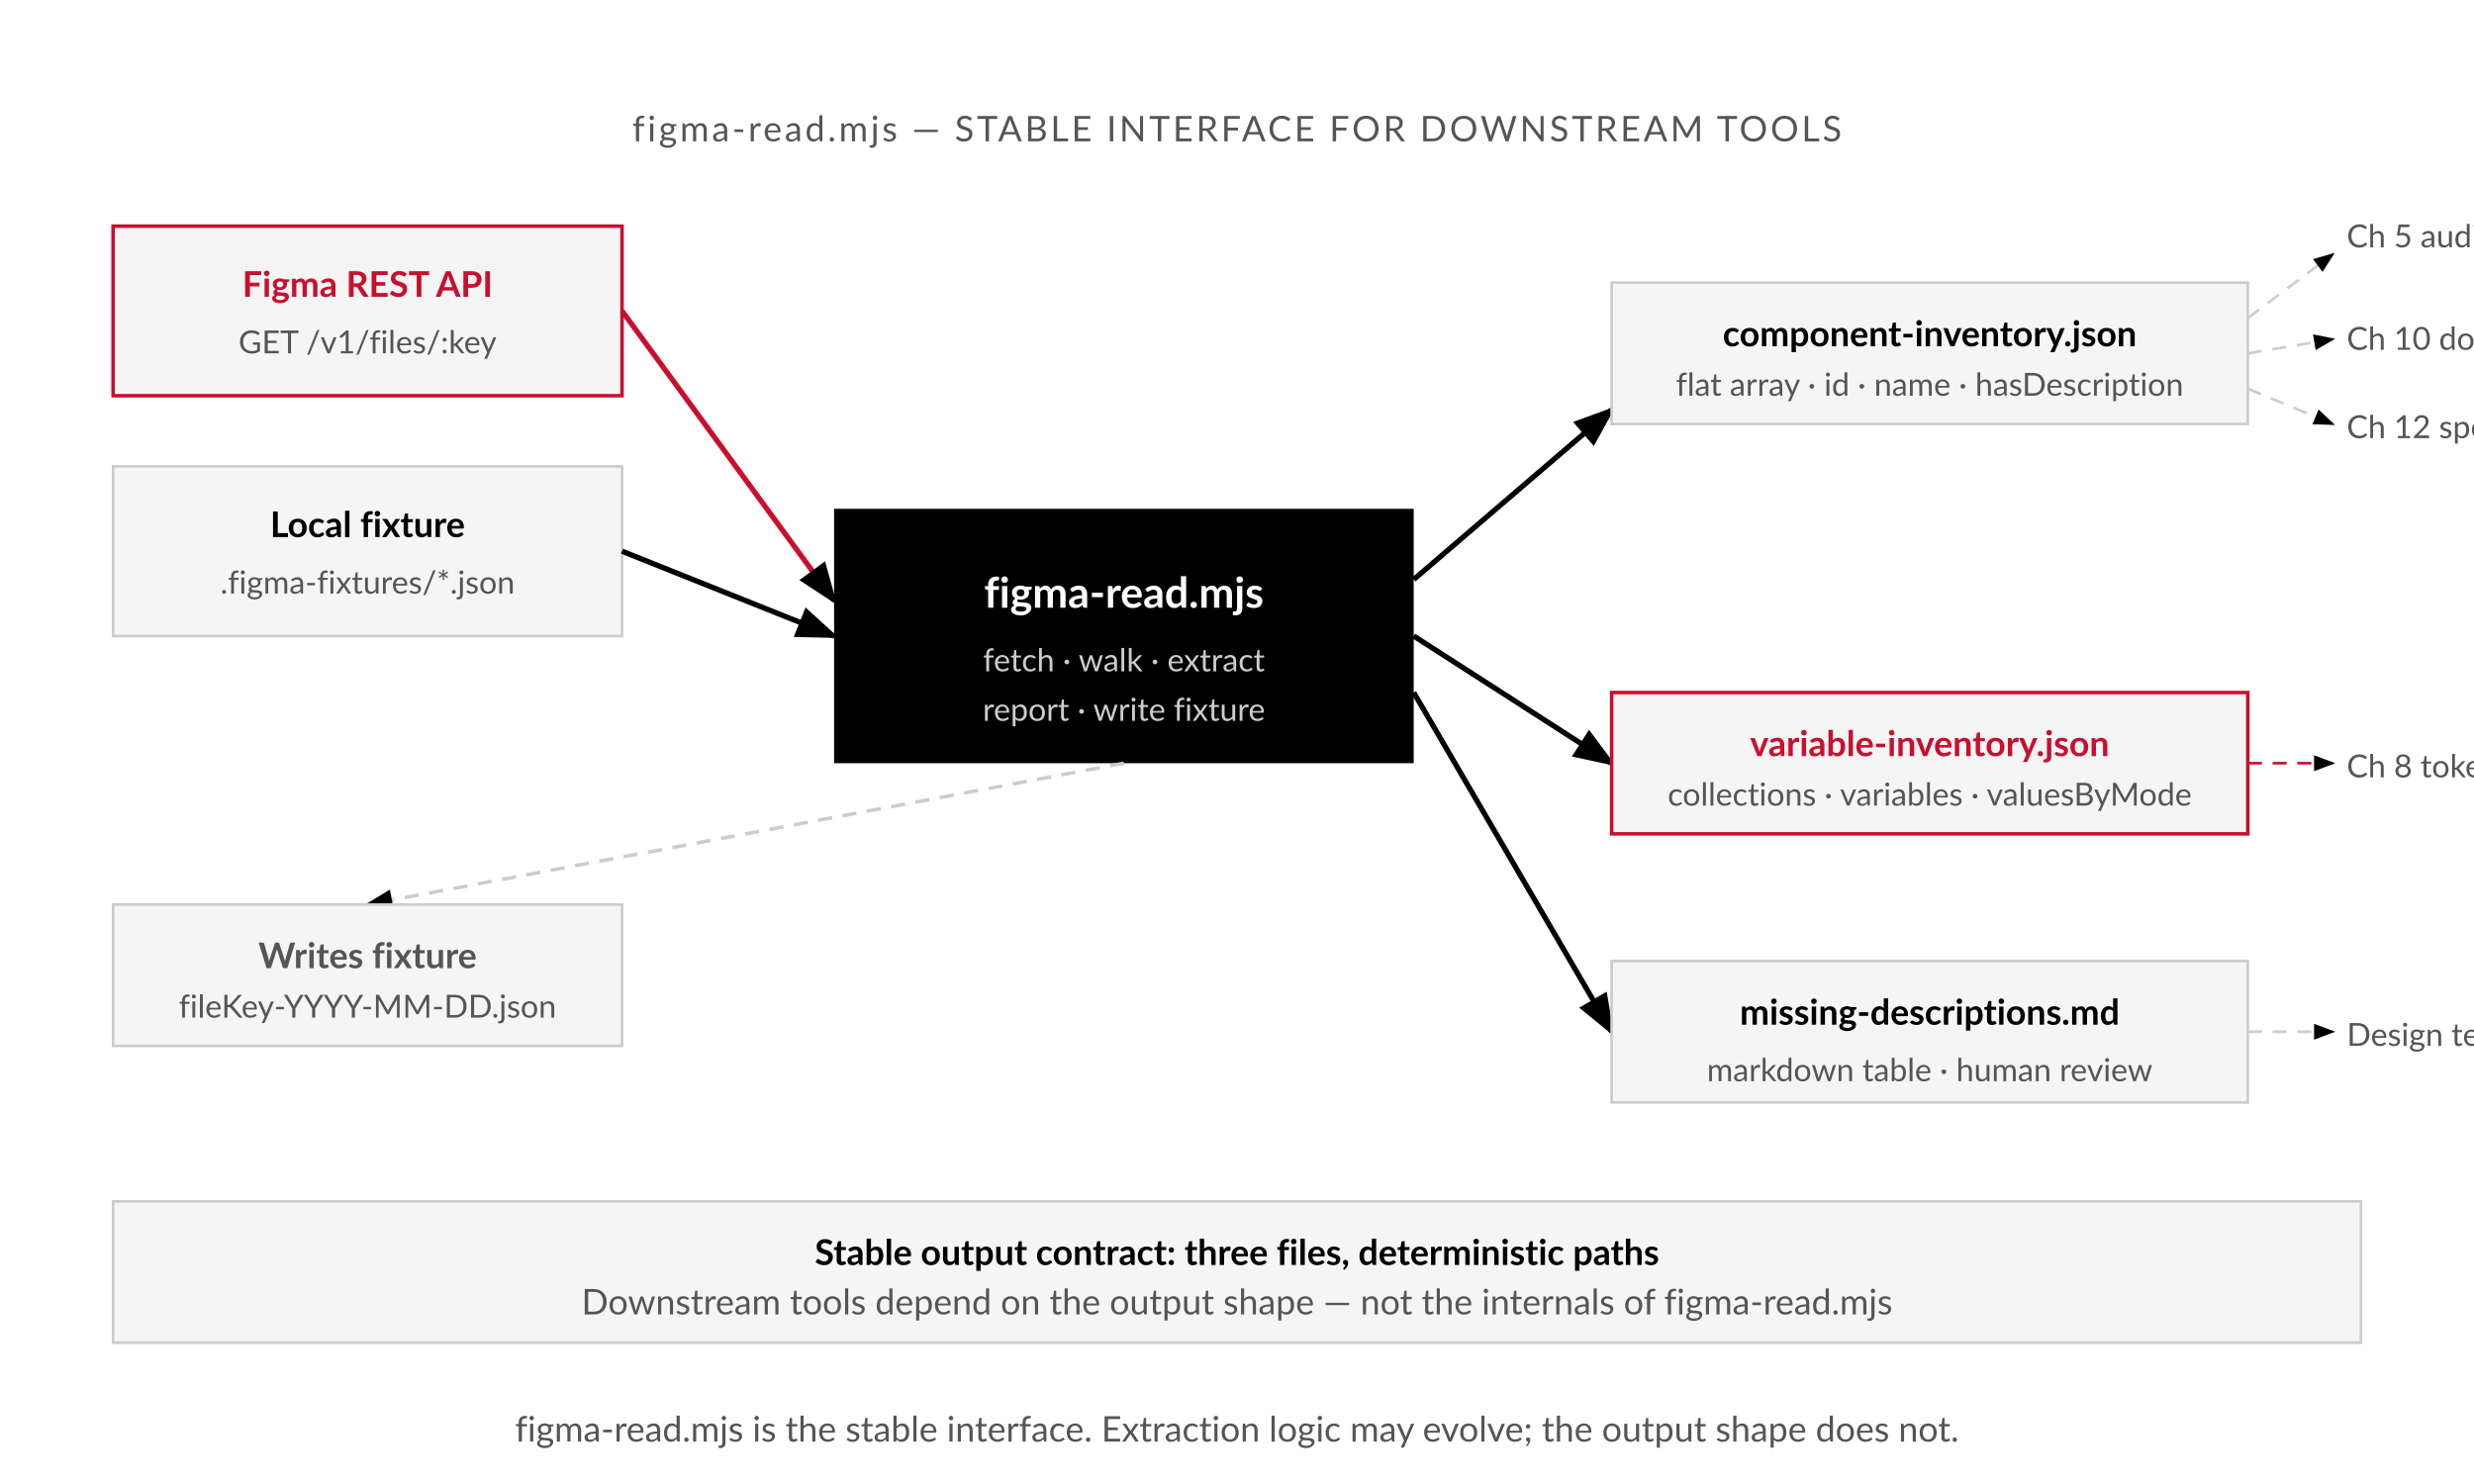
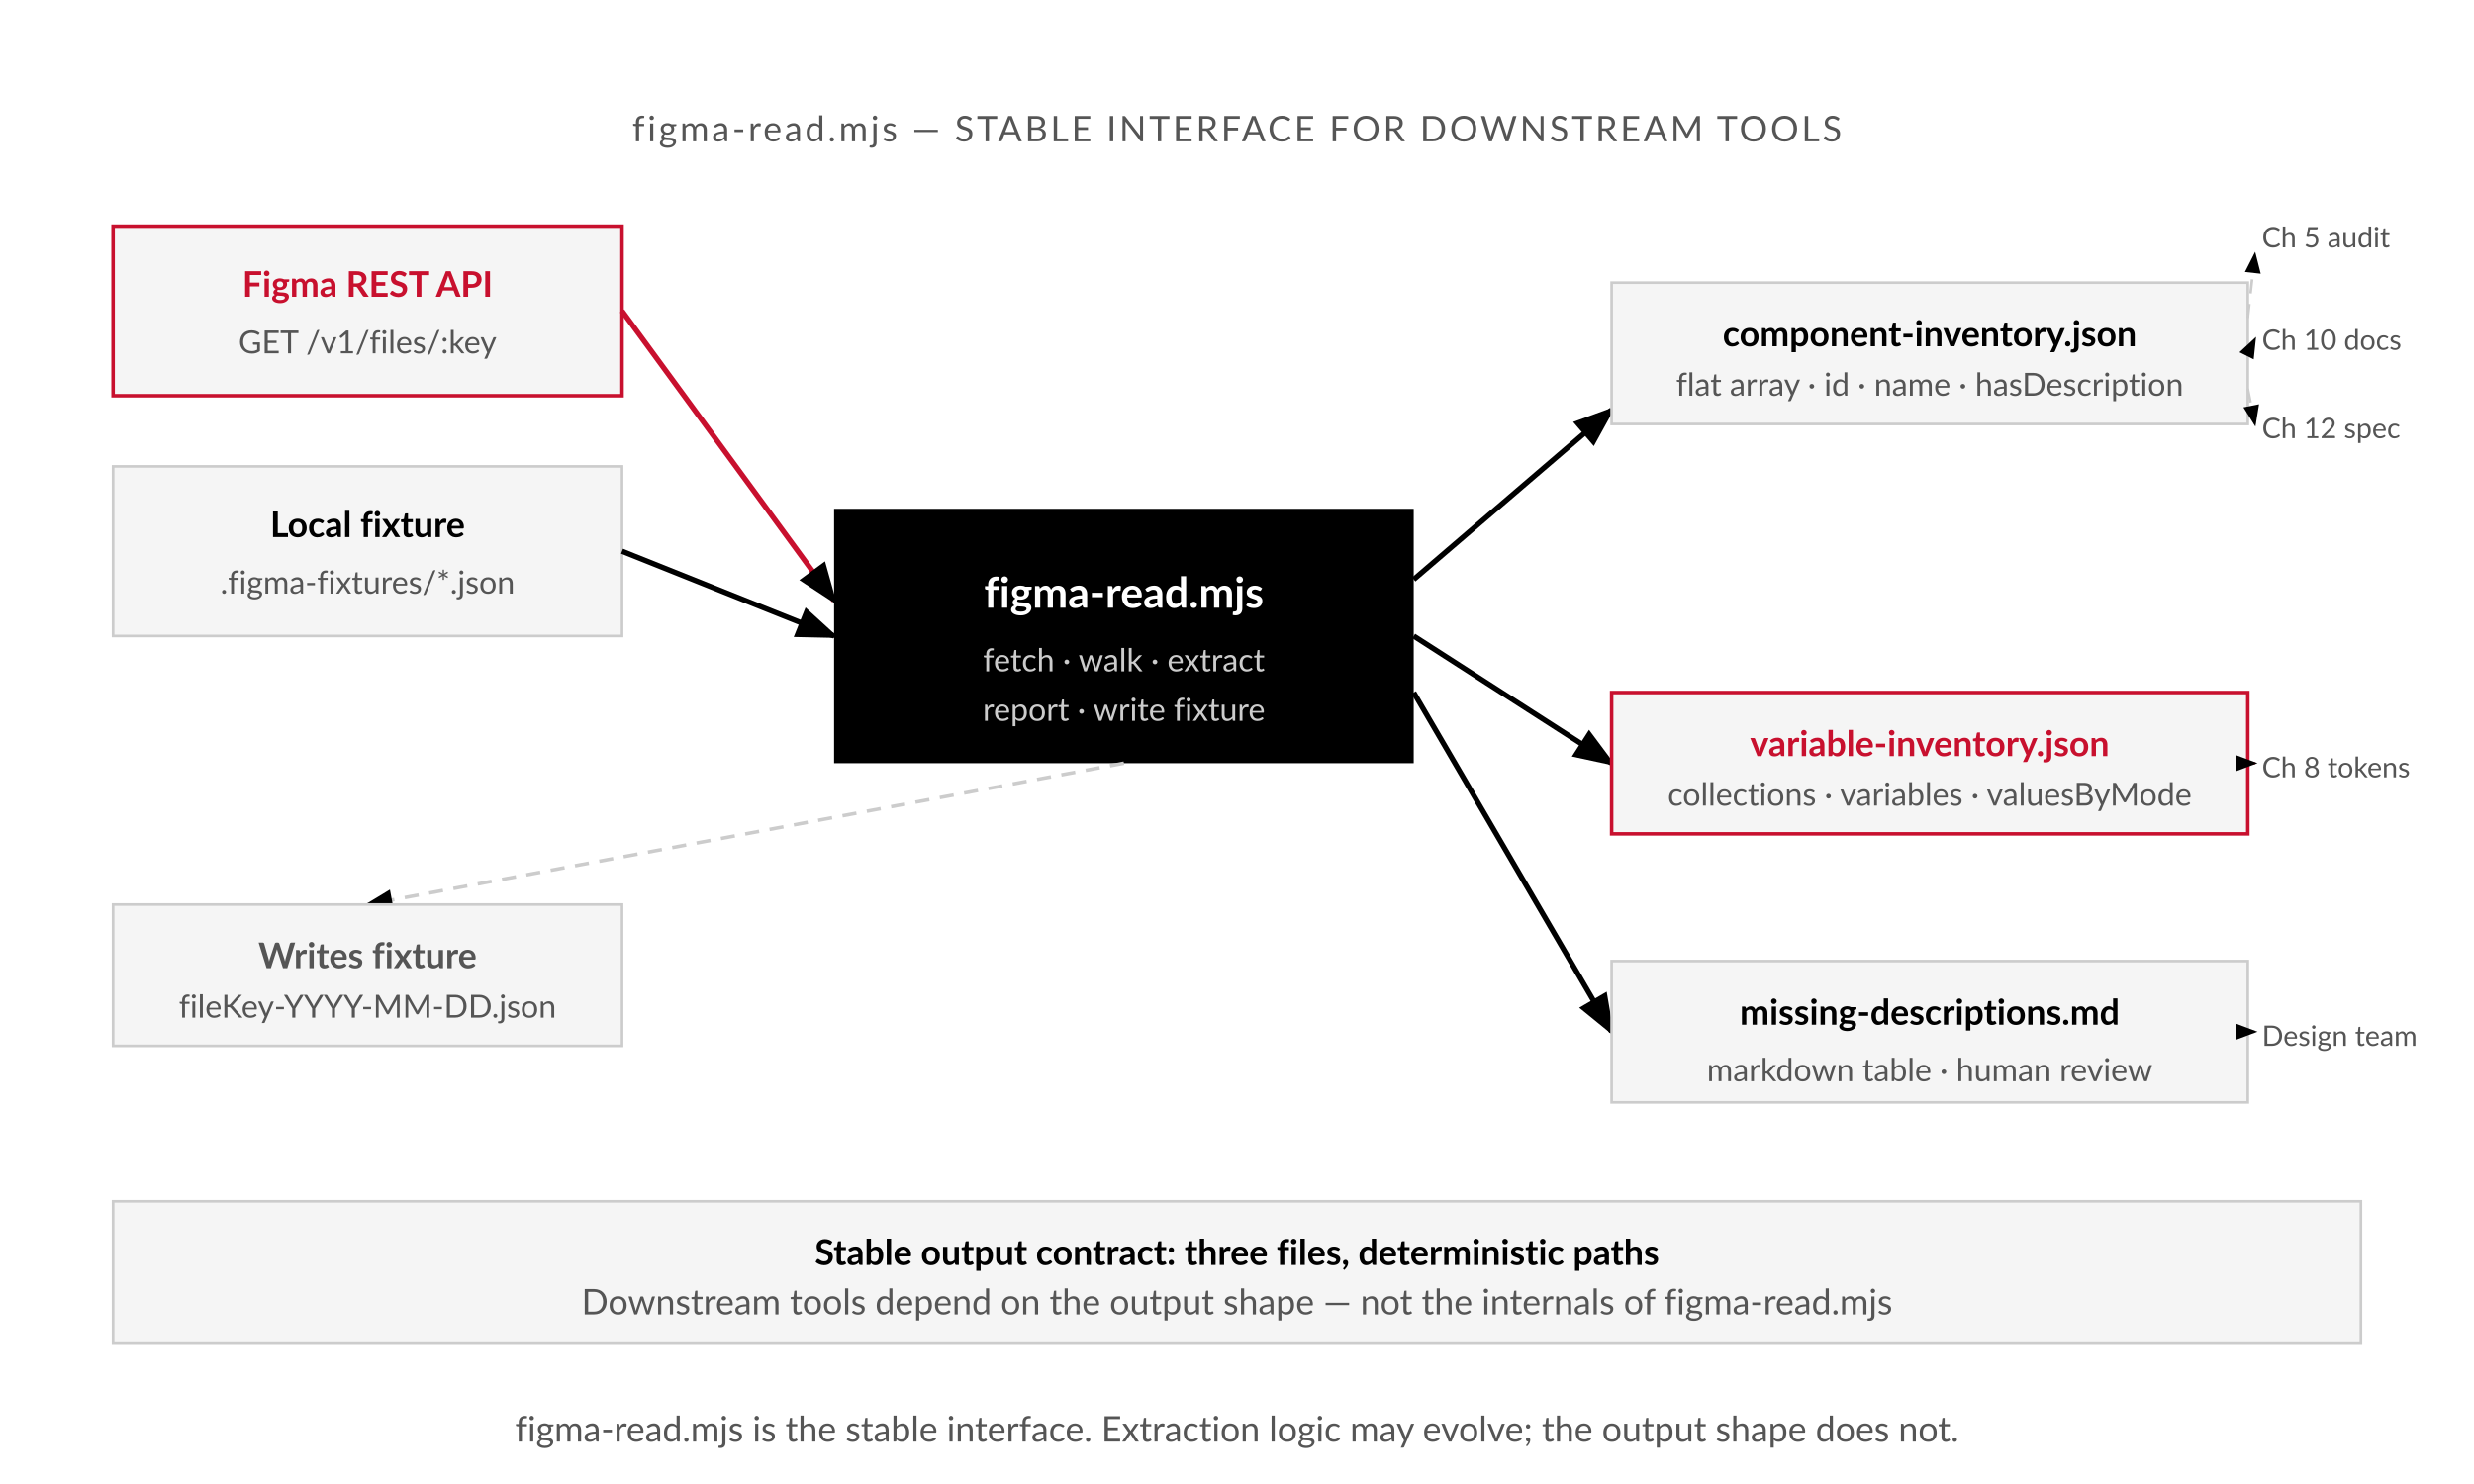
<svg xmlns="http://www.w3.org/2000/svg" viewBox="0 0 700 420" role="img" aria-labelledby="fig-title-ch3-04 fig-desc-ch3-04">
  <defs>
    <marker id="arrow" markerWidth="8" markerHeight="6" refX="7" refY="3" orient="auto">
      <polygon points="0 0, 8 3, 0 6" fill="#000000" />
    </marker>
  </defs>
  <rect width="700" height="420" fill="#FFFFFF" />
  <text x="350" y="40" font-family="'Real Head Pro','FF Real',Lato,sans-serif" font-size="10" fill="#555555" text-anchor="middle" letter-spacing="0.08em">figma-read.mjs — STABLE INTERFACE FOR DOWNSTREAM TOOLS</text>
  <rect x="32" y="64" width="144" height="48" fill="#F5F5F5" stroke="#C8102E" stroke-width="1" />
  <text x="104" y="84" font-family="'Real Head Pro','FF Real',Lato,sans-serif" font-size="10" font-weight="700" fill="#C8102E" text-anchor="middle">Figma REST API</text>
  <text x="104" y="100" font-family="'Real Head Pro','FF Real',Lato,sans-serif" font-size="9" fill="#555555" text-anchor="middle">GET /v1/files/:key</text>
  <rect x="32" y="132" width="144" height="48" fill="#F5F5F5" stroke="#CCCCCC" stroke-width="0.75" />
  <text x="104" y="152" font-family="'Real Head Pro','FF Real',Lato,sans-serif" font-size="10" font-weight="700" fill="#000000" text-anchor="middle">Local fixture</text>
  <text x="104" y="168" font-family="'Real Head Pro','FF Real',Lato,sans-serif" font-size="9" fill="#555555" text-anchor="middle">.figma-fixtures/*.json</text>
  <line x1="176" y1="88" x2="236" y2="170" stroke="#C8102E" stroke-width="1.5" marker-end="url(#arrow)" />
  <line x1="176" y1="156" x2="236" y2="180" stroke="#000000" stroke-width="1.5" marker-end="url(#arrow)" />
  <rect x="236" y="144" width="164" height="72" fill="#000000" />
  <text x="318" y="172" font-family="'Real Head Pro','FF Real',Lato,sans-serif" font-size="12" font-weight="700" fill="#FFFFFF" text-anchor="middle">figma-read.mjs</text>
  <text x="318" y="190" font-family="'Real Head Pro','FF Real',Lato,sans-serif" font-size="9" fill="#CCCCCC" text-anchor="middle">fetch · walk · extract</text>
  <text x="318" y="204" font-family="'Real Head Pro','FF Real',Lato,sans-serif" font-size="9" fill="#CCCCCC" text-anchor="middle">report · write fixture</text>
  <line x1="400" y1="164" x2="456" y2="116" stroke="#000000" stroke-width="1.5" marker-end="url(#arrow)" />
  <line x1="400" y1="180" x2="456" y2="216" stroke="#000000" stroke-width="1.5" marker-end="url(#arrow)" />
  <line x1="400" y1="196" x2="456" y2="292" stroke="#000000" stroke-width="1.5" marker-end="url(#arrow)" />
  <rect x="456" y="80" width="180" height="40" fill="#F5F5F5" stroke="#CCCCCC" stroke-width="0.75" />
  <text x="546" y="98" font-family="'Real Head Pro','FF Real',Lato,sans-serif" font-size="10" font-weight="700" fill="#000000" text-anchor="middle">component-inventory.json</text>
  <text x="546" y="112" font-family="'Real Head Pro','FF Real',Lato,sans-serif" font-size="9" fill="#555555" text-anchor="middle">flat array · id · name · hasDescription</text>
-   <line x1="636" y1="90" x2="660" y2="72" stroke="#CCCCCC" stroke-width="0.75" stroke-dasharray="4 3" marker-end="url(#arrow)" />
-   <text x="664" y="70" font-family="'Real Head Pro','FF Real',Lato,sans-serif" font-size="9" fill="#555555">Ch 5 audit</text>
-   <line x1="636" y1="100" x2="660" y2="96" stroke="#CCCCCC" stroke-width="0.75" stroke-dasharray="4 3" marker-end="url(#arrow)" />
-   <text x="664" y="99" font-family="'Real Head Pro','FF Real',Lato,sans-serif" font-size="9" fill="#555555">Ch 10 docs</text>
-   <line x1="636" y1="110" x2="660" y2="120" stroke="#CCCCCC" stroke-width="0.75" stroke-dasharray="4 3" marker-end="url(#arrow)" />
-   <text x="664" y="124" font-family="'Real Head Pro','FF Real',Lato,sans-serif" font-size="9" fill="#555555">Ch 12 spec</text>
+   <line x1="636" y1="90" x2="638" y2="72" stroke="#CCCCCC" stroke-width="0.75" stroke-dasharray="4 3" marker-end="url(#arrow)" />
+   <text x="640" y="70" font-family="'Real Head Pro','FF Real',Lato,sans-serif" font-size="8" fill="#555555">Ch 5 audit</text>
+   <line x1="636" y1="100" x2="638" y2="96" stroke="#CCCCCC" stroke-width="0.75" stroke-dasharray="4 3" marker-end="url(#arrow)" />
+   <text x="640" y="99" font-family="'Real Head Pro','FF Real',Lato,sans-serif" font-size="8" fill="#555555">Ch 10 docs</text>
+   <line x1="636" y1="110" x2="638" y2="120" stroke="#CCCCCC" stroke-width="0.75" stroke-dasharray="4 3" marker-end="url(#arrow)" />
+   <text x="640" y="124" font-family="'Real Head Pro','FF Real',Lato,sans-serif" font-size="8" fill="#555555">Ch 12 spec</text>
  <rect x="456" y="196" width="180" height="40" fill="#F5F5F5" stroke="#C8102E" stroke-width="1" />
  <text x="546" y="214" font-family="'Real Head Pro','FF Real',Lato,sans-serif" font-size="10" font-weight="700" fill="#C8102E" text-anchor="middle">variable-inventory.json</text>
  <text x="546" y="228" font-family="'Real Head Pro','FF Real',Lato,sans-serif" font-size="9" fill="#555555" text-anchor="middle">collections · variables · valuesByMode</text>
-   <line x1="636" y1="216" x2="660" y2="216" stroke="#C8102E" stroke-width="0.75" stroke-dasharray="4 3" marker-end="url(#arrow)" />
-   <text x="664" y="220" font-family="'Real Head Pro','FF Real',Lato,sans-serif" font-size="9" fill="#555555">Ch 8 tokens</text>
+   <line x1="636" y1="216" x2="638" y2="216" stroke="#C8102E" stroke-width="0.75" stroke-dasharray="4 3" marker-end="url(#arrow)" />
+   <text x="640" y="220" font-family="'Real Head Pro','FF Real',Lato,sans-serif" font-size="8" fill="#555555">Ch 8 tokens</text>
  <rect x="456" y="272" width="180" height="40" fill="#F5F5F5" stroke="#CCCCCC" stroke-width="0.75" />
  <text x="546" y="290" font-family="'Real Head Pro','FF Real',Lato,sans-serif" font-size="10" font-weight="700" fill="#000000" text-anchor="middle">missing-descriptions.md</text>
  <text x="546" y="306" font-family="'Real Head Pro','FF Real',Lato,sans-serif" font-size="9" fill="#555555" text-anchor="middle">markdown table · human review</text>
-   <line x1="636" y1="292" x2="660" y2="292" stroke="#CCCCCC" stroke-width="0.75" stroke-dasharray="4 3" marker-end="url(#arrow)" />
-   <text x="664" y="296" font-family="'Real Head Pro','FF Real',Lato,sans-serif" font-size="9" fill="#555555">Design team</text>
+   <line x1="636" y1="292" x2="638" y2="292" stroke="#CCCCCC" stroke-width="0.75" stroke-dasharray="4 3" marker-end="url(#arrow)" />
+   <text x="640" y="296" font-family="'Real Head Pro','FF Real',Lato,sans-serif" font-size="8" fill="#555555">Design team</text>
  <line x1="318" y1="216" x2="104" y2="256" stroke="#CCCCCC" stroke-width="1" stroke-dasharray="4 3" marker-end="url(#arrow)" />
  <rect x="32" y="256" width="144" height="40" fill="#F5F5F5" stroke="#CCCCCC" stroke-width="0.75" />
  <text x="104" y="274" font-family="'Real Head Pro','FF Real',Lato,sans-serif" font-size="10" font-weight="700" fill="#555555" text-anchor="middle">Writes fixture</text>
  <text x="104" y="288" font-family="'Real Head Pro','FF Real',Lato,sans-serif" font-size="9" fill="#555555" text-anchor="middle">fileKey-YYYY-MM-DD.json</text>
  <rect x="32" y="340" width="636" height="40" fill="#F5F5F5" stroke="#CCCCCC" stroke-width="0.75" />
  <text x="350" y="358" font-family="'Real Head Pro','FF Real',Lato,sans-serif" font-size="10" font-weight="700" fill="#000000" text-anchor="middle">Stable output contract: three files, deterministic paths</text>
  <text x="350" y="372" font-family="'Real Head Pro','FF Real',Lato,sans-serif" font-size="10" fill="#555555" text-anchor="middle">Downstream tools depend on the output shape — not the internals of figma-read.mjs</text>
  <text x="350" y="408" font-family="'Real Head Pro','FF Real',Lato,sans-serif" font-size="10" fill="#555555" text-anchor="middle">figma-read.mjs is the stable interface. Extraction logic may evolve; the output shape does not.</text>
</svg>
